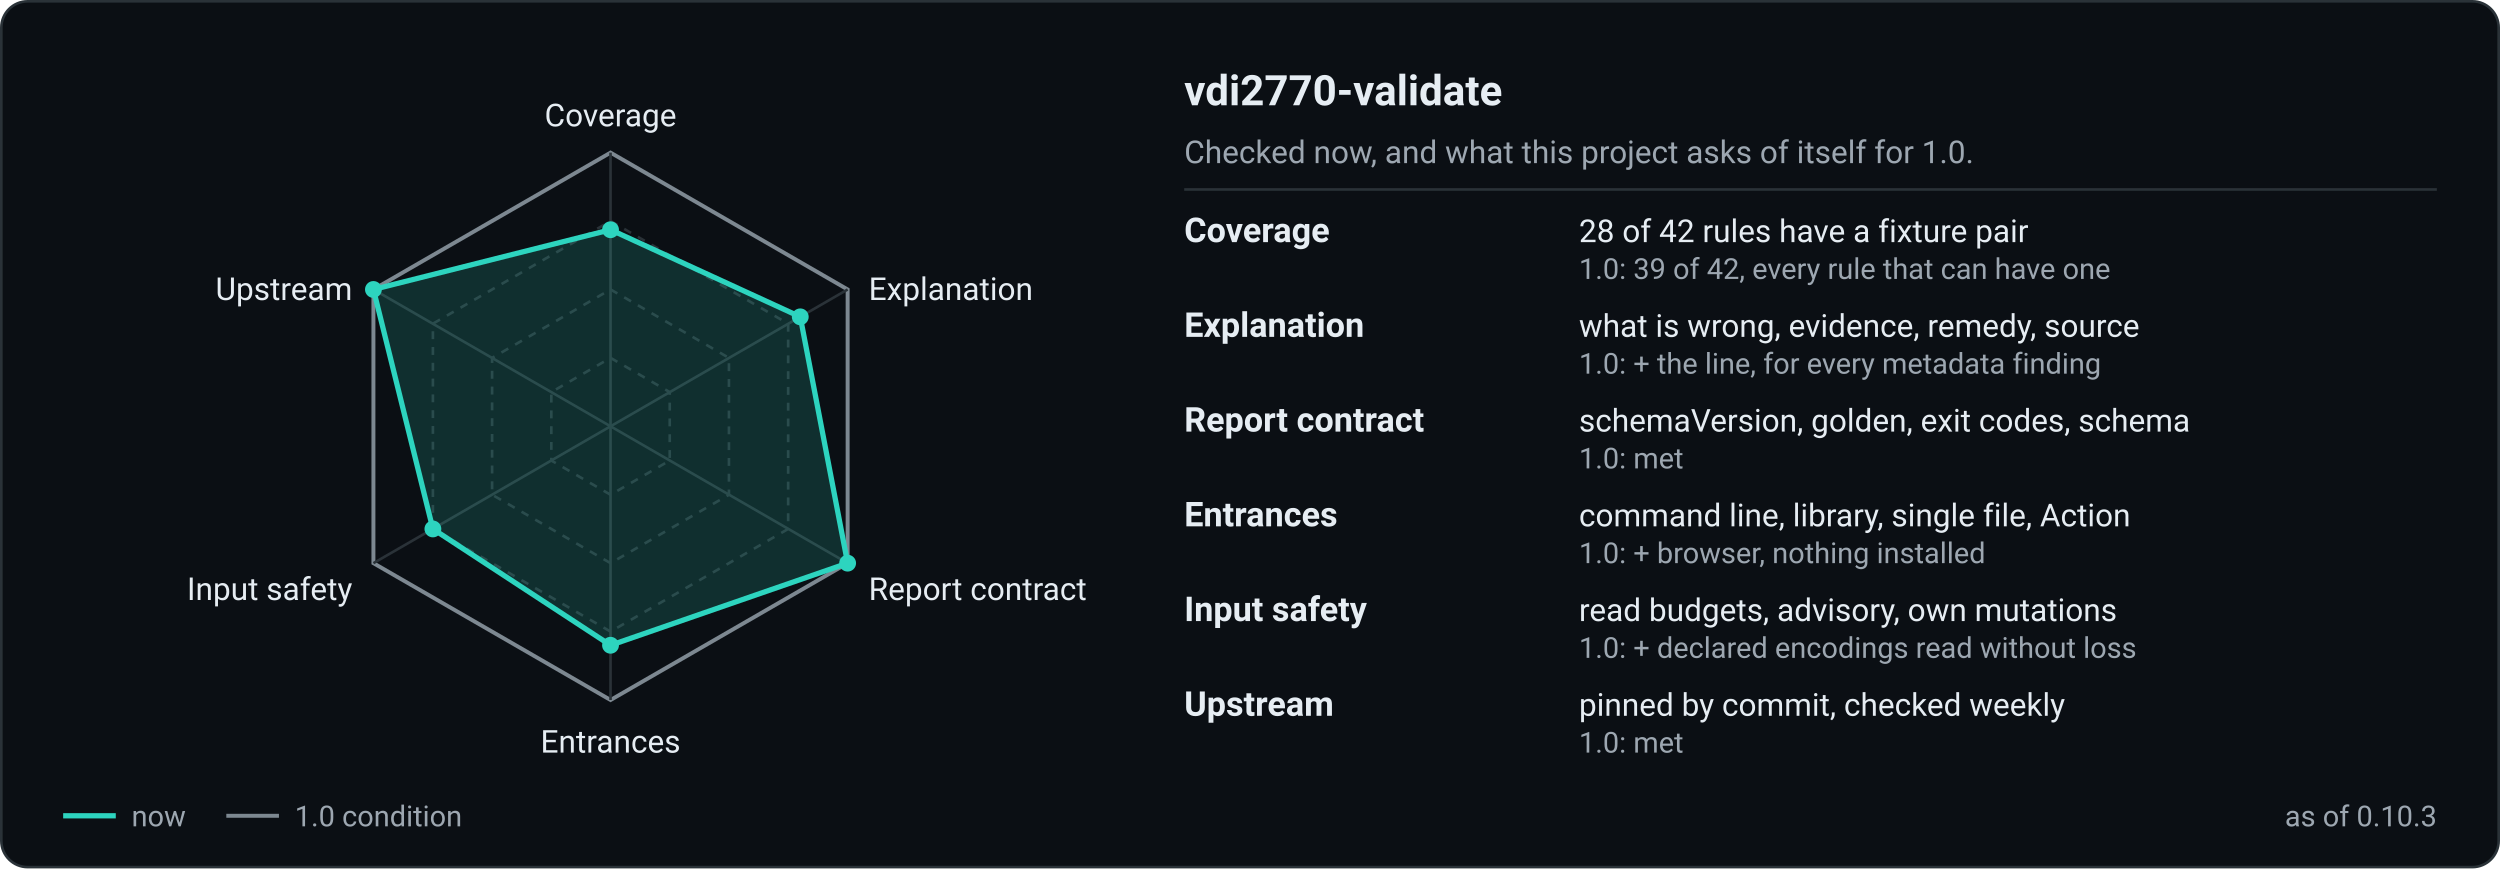
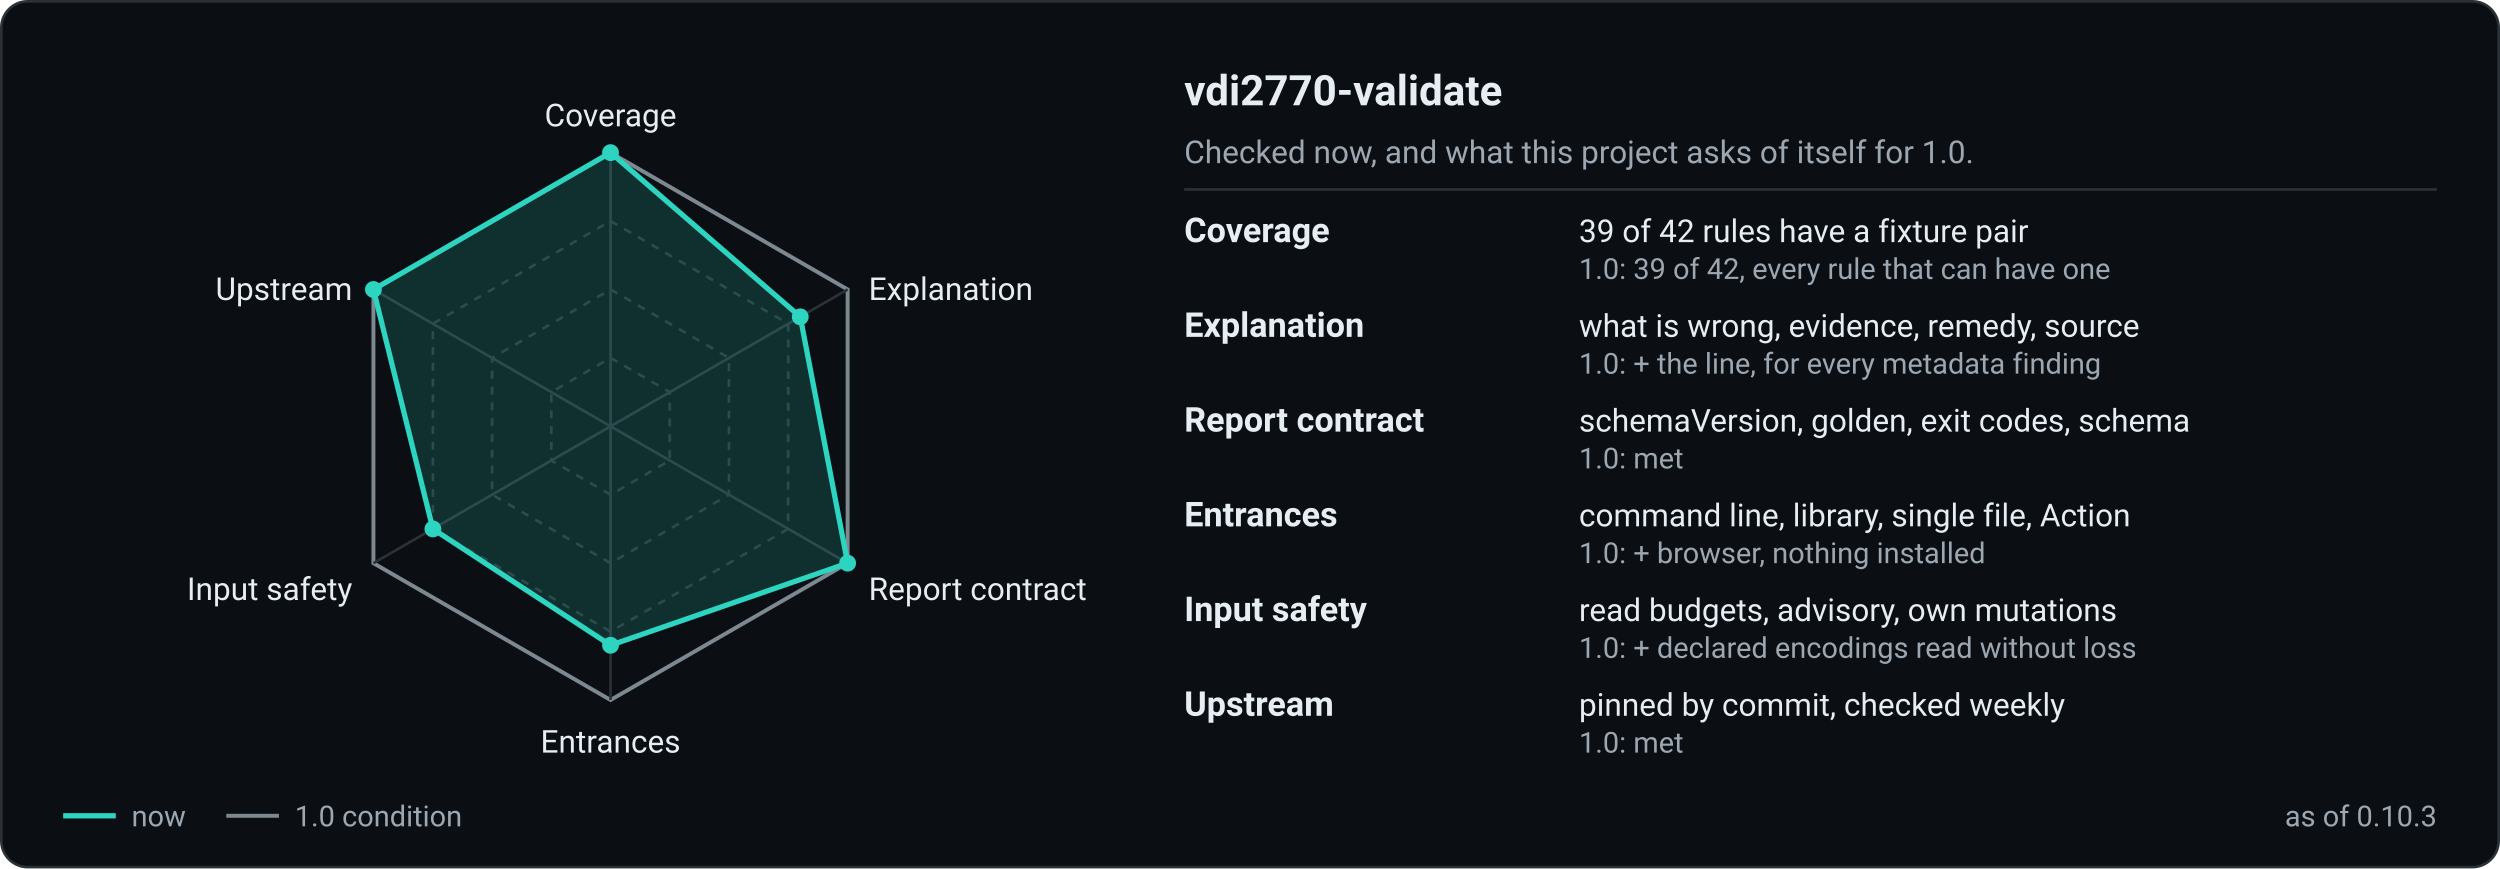
<svg xmlns="http://www.w3.org/2000/svg" width="950" height="330" viewBox="0 0 950 330" role="img" aria-labelledby="t d">
  <rect x="0.5" y="0.5" width="949" height="329" rx="10" fill="#0b0f14" stroke="#2a3238" />
  <polygon points="232.0,136.0 254.5,149.0 254.5,175.0 232.0,188.0 209.5,175.0 209.5,149.0" fill="none" stroke="#2a3238" stroke-width="1" stroke-dasharray="3 3" />
  <polygon points="232.0,110.0 277.0,136.0 277.0,188.0 232.0,214.0 187.0,188.0 187.0,136.0" fill="none" stroke="#2a3238" stroke-width="1" stroke-dasharray="3 3" />
  <polygon points="232.0,84.0 299.5,123.0 299.5,201.0 232.0,240.0 164.5,201.0 164.5,123.0" fill="none" stroke="#2a3238" stroke-width="1" stroke-dasharray="3 3" />
  <polygon points="232.0,58.0 322.1,110.0 322.1,214.0 232.0,266.0 141.9,214.0 141.9,110.0" fill="none" stroke="#7d8891" stroke-width="1.5" />
  <line x1="232" y1="162" x2="232.0" y2="58.0" stroke="#2a3238" stroke-width="1" />
  <line x1="232" y1="162" x2="322.1" y2="110.0" stroke="#2a3238" stroke-width="1" />
  <line x1="232" y1="162" x2="322.1" y2="214.0" stroke="#2a3238" stroke-width="1" />
  <line x1="232" y1="162" x2="232.0" y2="266.0" stroke="#2a3238" stroke-width="1" />
  <line x1="232" y1="162" x2="141.9" y2="214.0" stroke="#2a3238" stroke-width="1" />
  <line x1="232" y1="162" x2="141.9" y2="110.0" stroke="#2a3238" stroke-width="1" />
-   <polygon points="232.0,87.3 304.1,120.4 322.1,214.0 232.0,245.2 164.5,201.0 141.9,110.0" fill="#2dd4bf" fill-opacity="0.16" stroke="#2dd4bf" stroke-width="2" stroke-linejoin="round" />
-   <circle cx="232.0" cy="87.3" r="3.2" fill="#2dd4bf" />
+   <polygon points="232.0,58.0 304.1,120.4 322.1,214.0 232.0,245.2 164.5,201.0 141.9,110.0" fill="#2dd4bf" fill-opacity="0.16" stroke="#2dd4bf" stroke-width="2" stroke-linejoin="round" />
+   <circle cx="232.0" cy="58.0" r="3.2" fill="#2dd4bf" />
  <circle cx="304.1" cy="120.4" r="3.2" fill="#2dd4bf" />
  <circle cx="322.1" cy="214.0" r="3.2" fill="#2dd4bf" />
  <circle cx="232.0" cy="245.2" r="3.2" fill="#2dd4bf" />
  <circle cx="164.5" cy="201.0" r="3.2" fill="#2dd4bf" />
  <circle cx="141.9" cy="110.0" r="3.2" fill="#2dd4bf" />
  <text x="232.0" y="48.0" text-anchor="middle" font-family="-apple-system, 'Segoe UI', Roboto, 'Helvetica Neue', Arial, sans-serif" font-size="12" fill="#e6edf3">Coverage</text>
  <text x="330.1" y="114.0" text-anchor="start" font-family="-apple-system, 'Segoe UI', Roboto, 'Helvetica Neue', Arial, sans-serif" font-size="12" fill="#e6edf3">Explanation</text>
  <text x="330.1" y="228.0" text-anchor="start" font-family="-apple-system, 'Segoe UI', Roboto, 'Helvetica Neue', Arial, sans-serif" font-size="12" fill="#e6edf3">Report contract</text>
  <text x="232.0" y="286.0" text-anchor="middle" font-family="-apple-system, 'Segoe UI', Roboto, 'Helvetica Neue', Arial, sans-serif" font-size="12" fill="#e6edf3">Entrances</text>
  <text x="133.9" y="228.0" text-anchor="end" font-family="-apple-system, 'Segoe UI', Roboto, 'Helvetica Neue', Arial, sans-serif" font-size="12" fill="#e6edf3">Input safety</text>
  <text x="133.9" y="114.0" text-anchor="end" font-family="-apple-system, 'Segoe UI', Roboto, 'Helvetica Neue', Arial, sans-serif" font-size="12" fill="#e6edf3">Upstream</text>
  <line x1="24" y1="310" x2="44" y2="310" stroke="#2dd4bf" stroke-width="2" />
  <text x="50" y="314" font-family="-apple-system, 'Segoe UI', Roboto, 'Helvetica Neue', Arial, sans-serif" font-size="11" fill="#9da7b1">now</text>
  <line x1="86" y1="310" x2="106" y2="310" stroke="#7d8891" stroke-width="1.5" />
  <text x="112" y="314" font-family="-apple-system, 'Segoe UI', Roboto, 'Helvetica Neue', Arial, sans-serif" font-size="11" fill="#9da7b1">1.0 condition</text>
  <text x="926" y="314" text-anchor="end" font-family="-apple-system, 'Segoe UI', Roboto, 'Helvetica Neue', Arial, sans-serif" font-size="11" fill="#9da7b1">as of 0.10.3</text>
  <text x="450" y="40" font-family="-apple-system, 'Segoe UI', Roboto, 'Helvetica Neue', Arial, sans-serif" font-size="16" font-weight="600" fill="#e6edf3">vdi2770-validate</text>
  <text x="450" y="62" font-family="-apple-system, 'Segoe UI', Roboto, 'Helvetica Neue', Arial, sans-serif" font-size="12" fill="#9da7b1">Checked now, and what this project asks of itself for 1.0.</text>
  <line x1="450" y1="72" x2="926" y2="72" stroke="#2a3238" />
  <text x="450" y="92" font-family="-apple-system, 'Segoe UI', Roboto, 'Helvetica Neue', Arial, sans-serif" font-size="13" font-weight="600" fill="#e6edf3">Coverage</text>
-   <text x="600" y="92" font-family="-apple-system, 'Segoe UI', Roboto, 'Helvetica Neue', Arial, sans-serif" font-size="12" fill="#e6edf3">28 of 42 rules have a fixture pair</text>
+   <text x="600" y="92" font-family="-apple-system, 'Segoe UI', Roboto, 'Helvetica Neue', Arial, sans-serif" font-size="12" fill="#e6edf3">39 of 42 rules have a fixture pair</text>
  <text x="600" y="106" font-family="-apple-system, 'Segoe UI', Roboto, 'Helvetica Neue', Arial, sans-serif" font-size="11" fill="#9da7b1">1.0: 39 of 42, every rule that can have one</text>
  <text x="450" y="128" font-family="-apple-system, 'Segoe UI', Roboto, 'Helvetica Neue', Arial, sans-serif" font-size="13" font-weight="600" fill="#e6edf3">Explanation</text>
  <text x="600" y="128" font-family="-apple-system, 'Segoe UI', Roboto, 'Helvetica Neue', Arial, sans-serif" font-size="12" fill="#e6edf3">what is wrong, evidence, remedy, source</text>
  <text x="600" y="142" font-family="-apple-system, 'Segoe UI', Roboto, 'Helvetica Neue', Arial, sans-serif" font-size="11" fill="#9da7b1">1.0: + the line, for every metadata finding</text>
  <text x="450" y="164" font-family="-apple-system, 'Segoe UI', Roboto, 'Helvetica Neue', Arial, sans-serif" font-size="13" font-weight="600" fill="#e6edf3">Report contract</text>
  <text x="600" y="164" font-family="-apple-system, 'Segoe UI', Roboto, 'Helvetica Neue', Arial, sans-serif" font-size="12" fill="#e6edf3">schemaVersion, golden, exit codes, schema</text>
  <text x="600" y="178" font-family="-apple-system, 'Segoe UI', Roboto, 'Helvetica Neue', Arial, sans-serif" font-size="11" fill="#9da7b1">1.0: met</text>
  <text x="450" y="200" font-family="-apple-system, 'Segoe UI', Roboto, 'Helvetica Neue', Arial, sans-serif" font-size="13" font-weight="600" fill="#e6edf3">Entrances</text>
  <text x="600" y="200" font-family="-apple-system, 'Segoe UI', Roboto, 'Helvetica Neue', Arial, sans-serif" font-size="12" fill="#e6edf3">command line, library, single file, Action</text>
  <text x="600" y="214" font-family="-apple-system, 'Segoe UI', Roboto, 'Helvetica Neue', Arial, sans-serif" font-size="11" fill="#9da7b1">1.0: + browser, nothing installed</text>
  <text x="450" y="236" font-family="-apple-system, 'Segoe UI', Roboto, 'Helvetica Neue', Arial, sans-serif" font-size="13" font-weight="600" fill="#e6edf3">Input safety</text>
  <text x="600" y="236" font-family="-apple-system, 'Segoe UI', Roboto, 'Helvetica Neue', Arial, sans-serif" font-size="12" fill="#e6edf3">read budgets, advisory, own mutations</text>
  <text x="600" y="250" font-family="-apple-system, 'Segoe UI', Roboto, 'Helvetica Neue', Arial, sans-serif" font-size="11" fill="#9da7b1">1.0: + declared encodings read without loss</text>
  <text x="450" y="272" font-family="-apple-system, 'Segoe UI', Roboto, 'Helvetica Neue', Arial, sans-serif" font-size="13" font-weight="600" fill="#e6edf3">Upstream</text>
  <text x="600" y="272" font-family="-apple-system, 'Segoe UI', Roboto, 'Helvetica Neue', Arial, sans-serif" font-size="12" fill="#e6edf3">pinned by commit, checked weekly</text>
  <text x="600" y="286" font-family="-apple-system, 'Segoe UI', Roboto, 'Helvetica Neue', Arial, sans-serif" font-size="11" fill="#9da7b1">1.0: met</text>
</svg>
